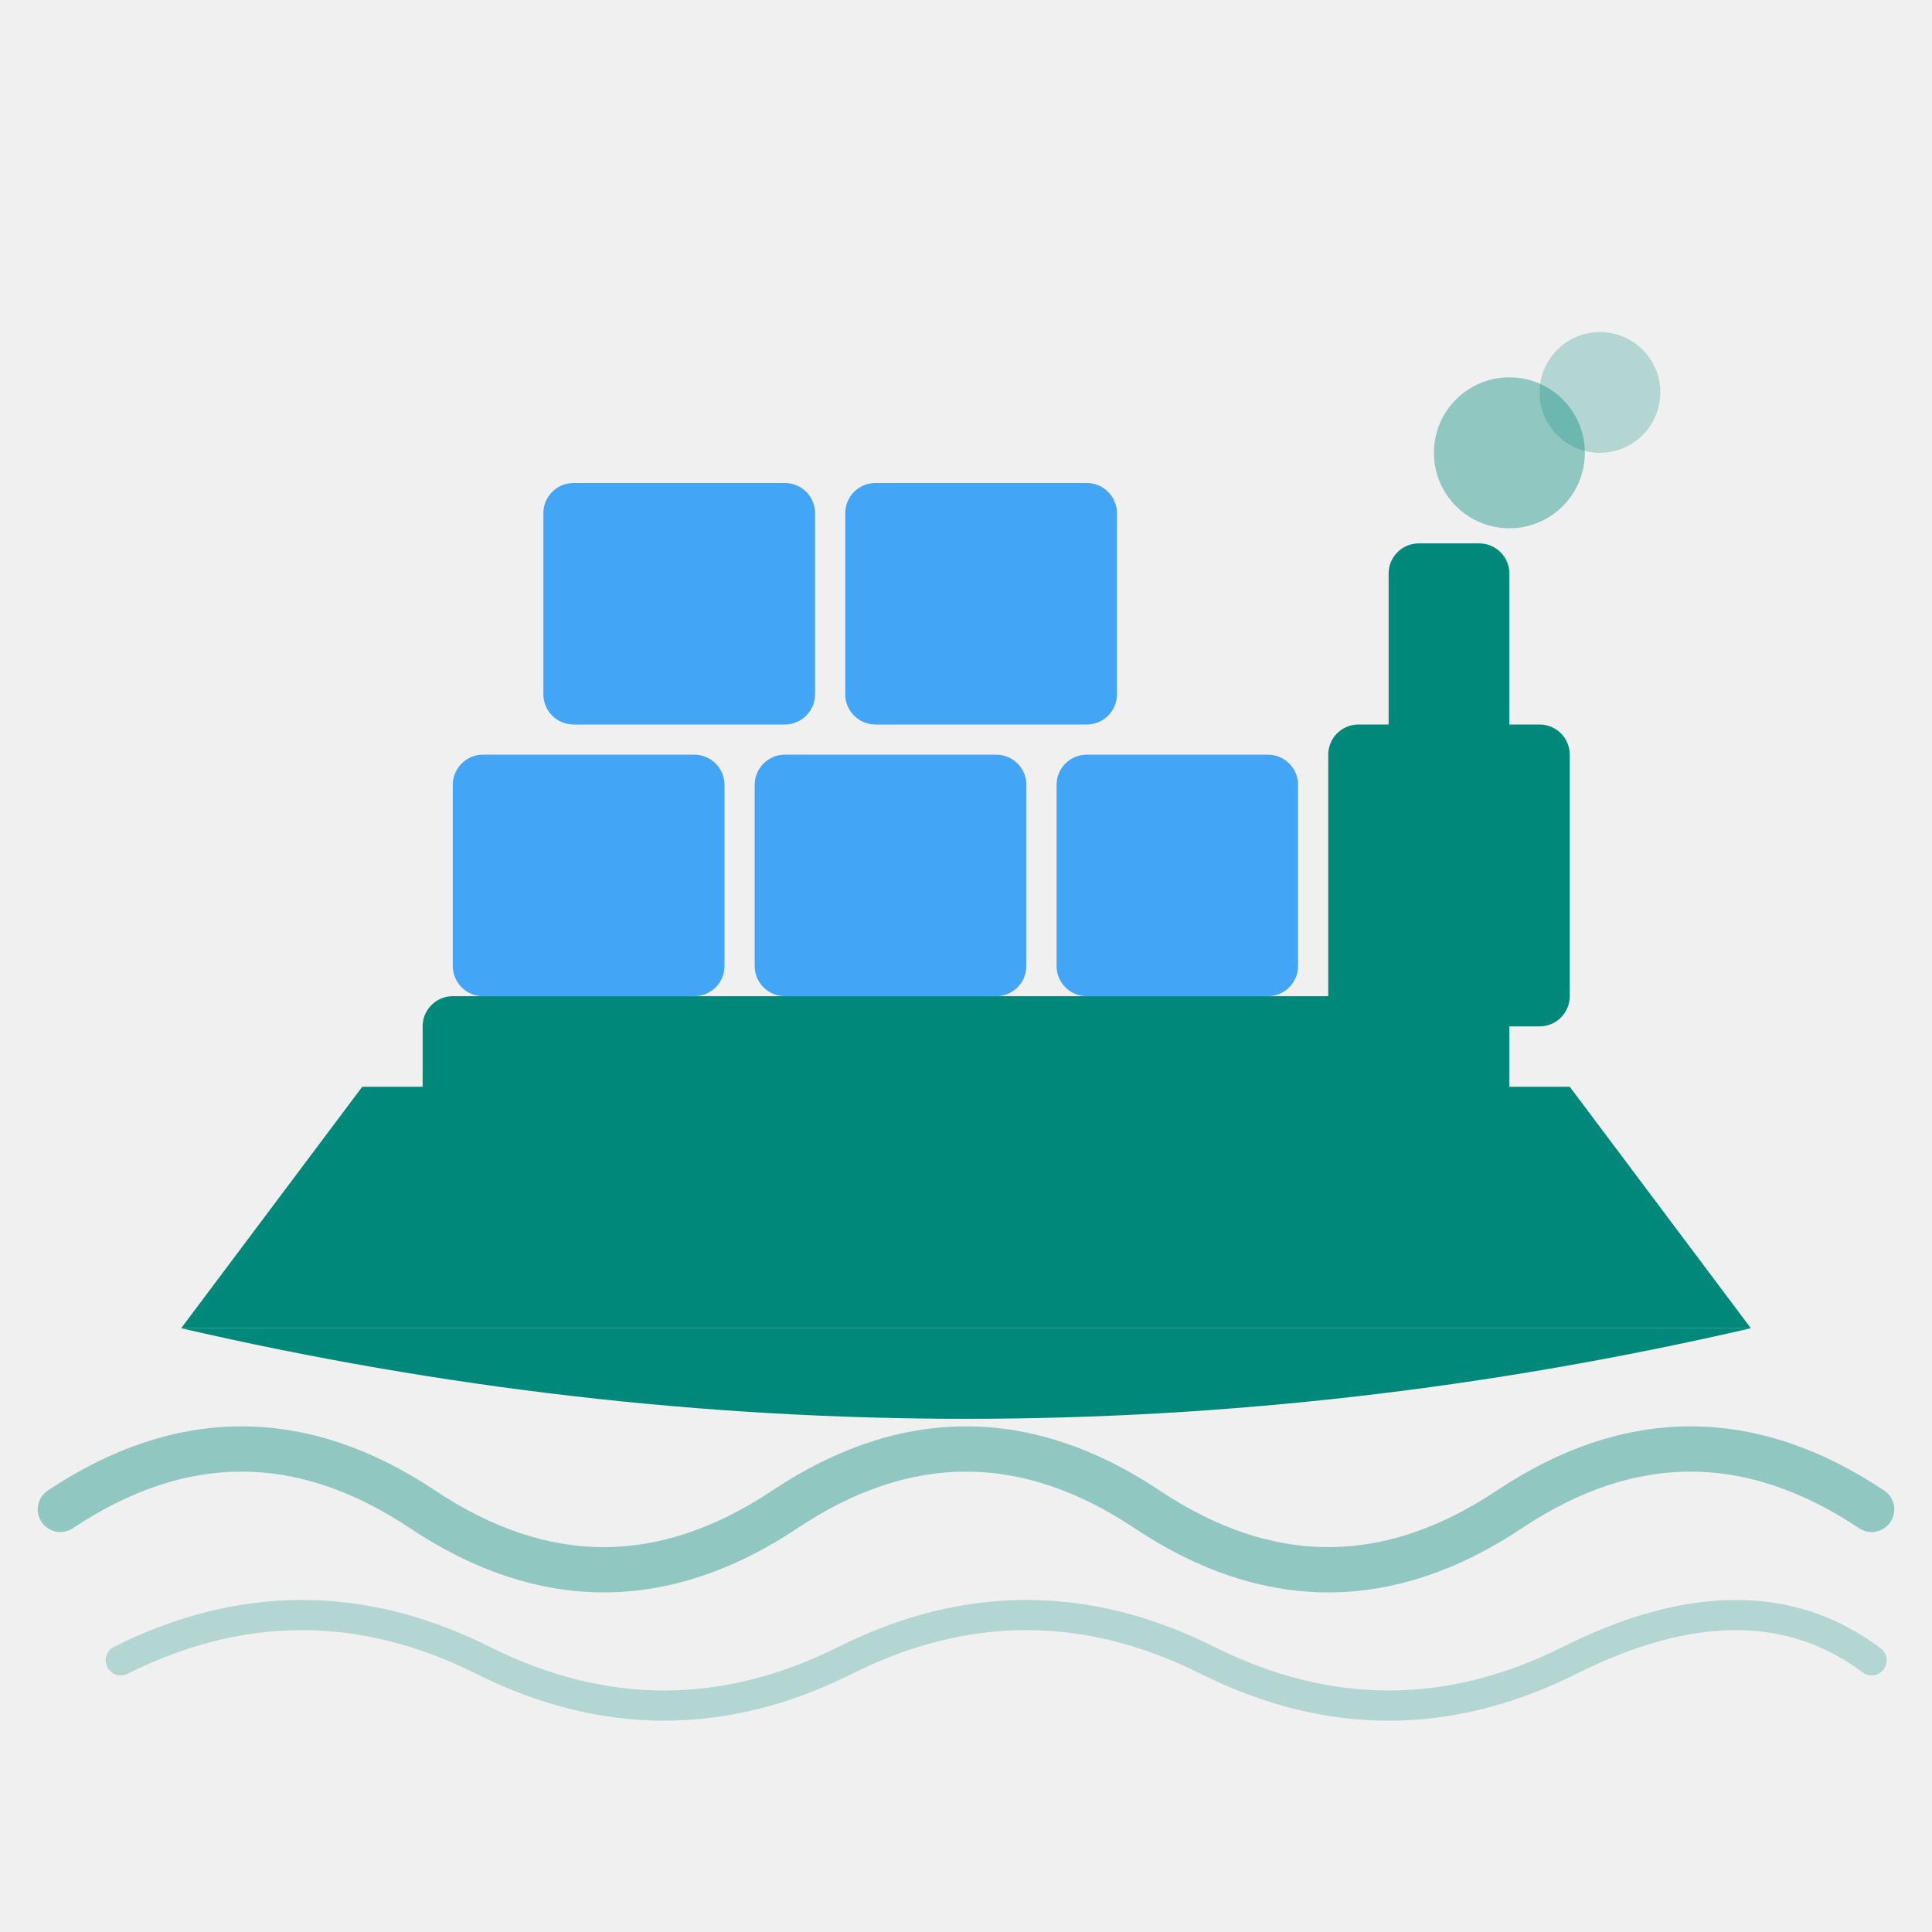
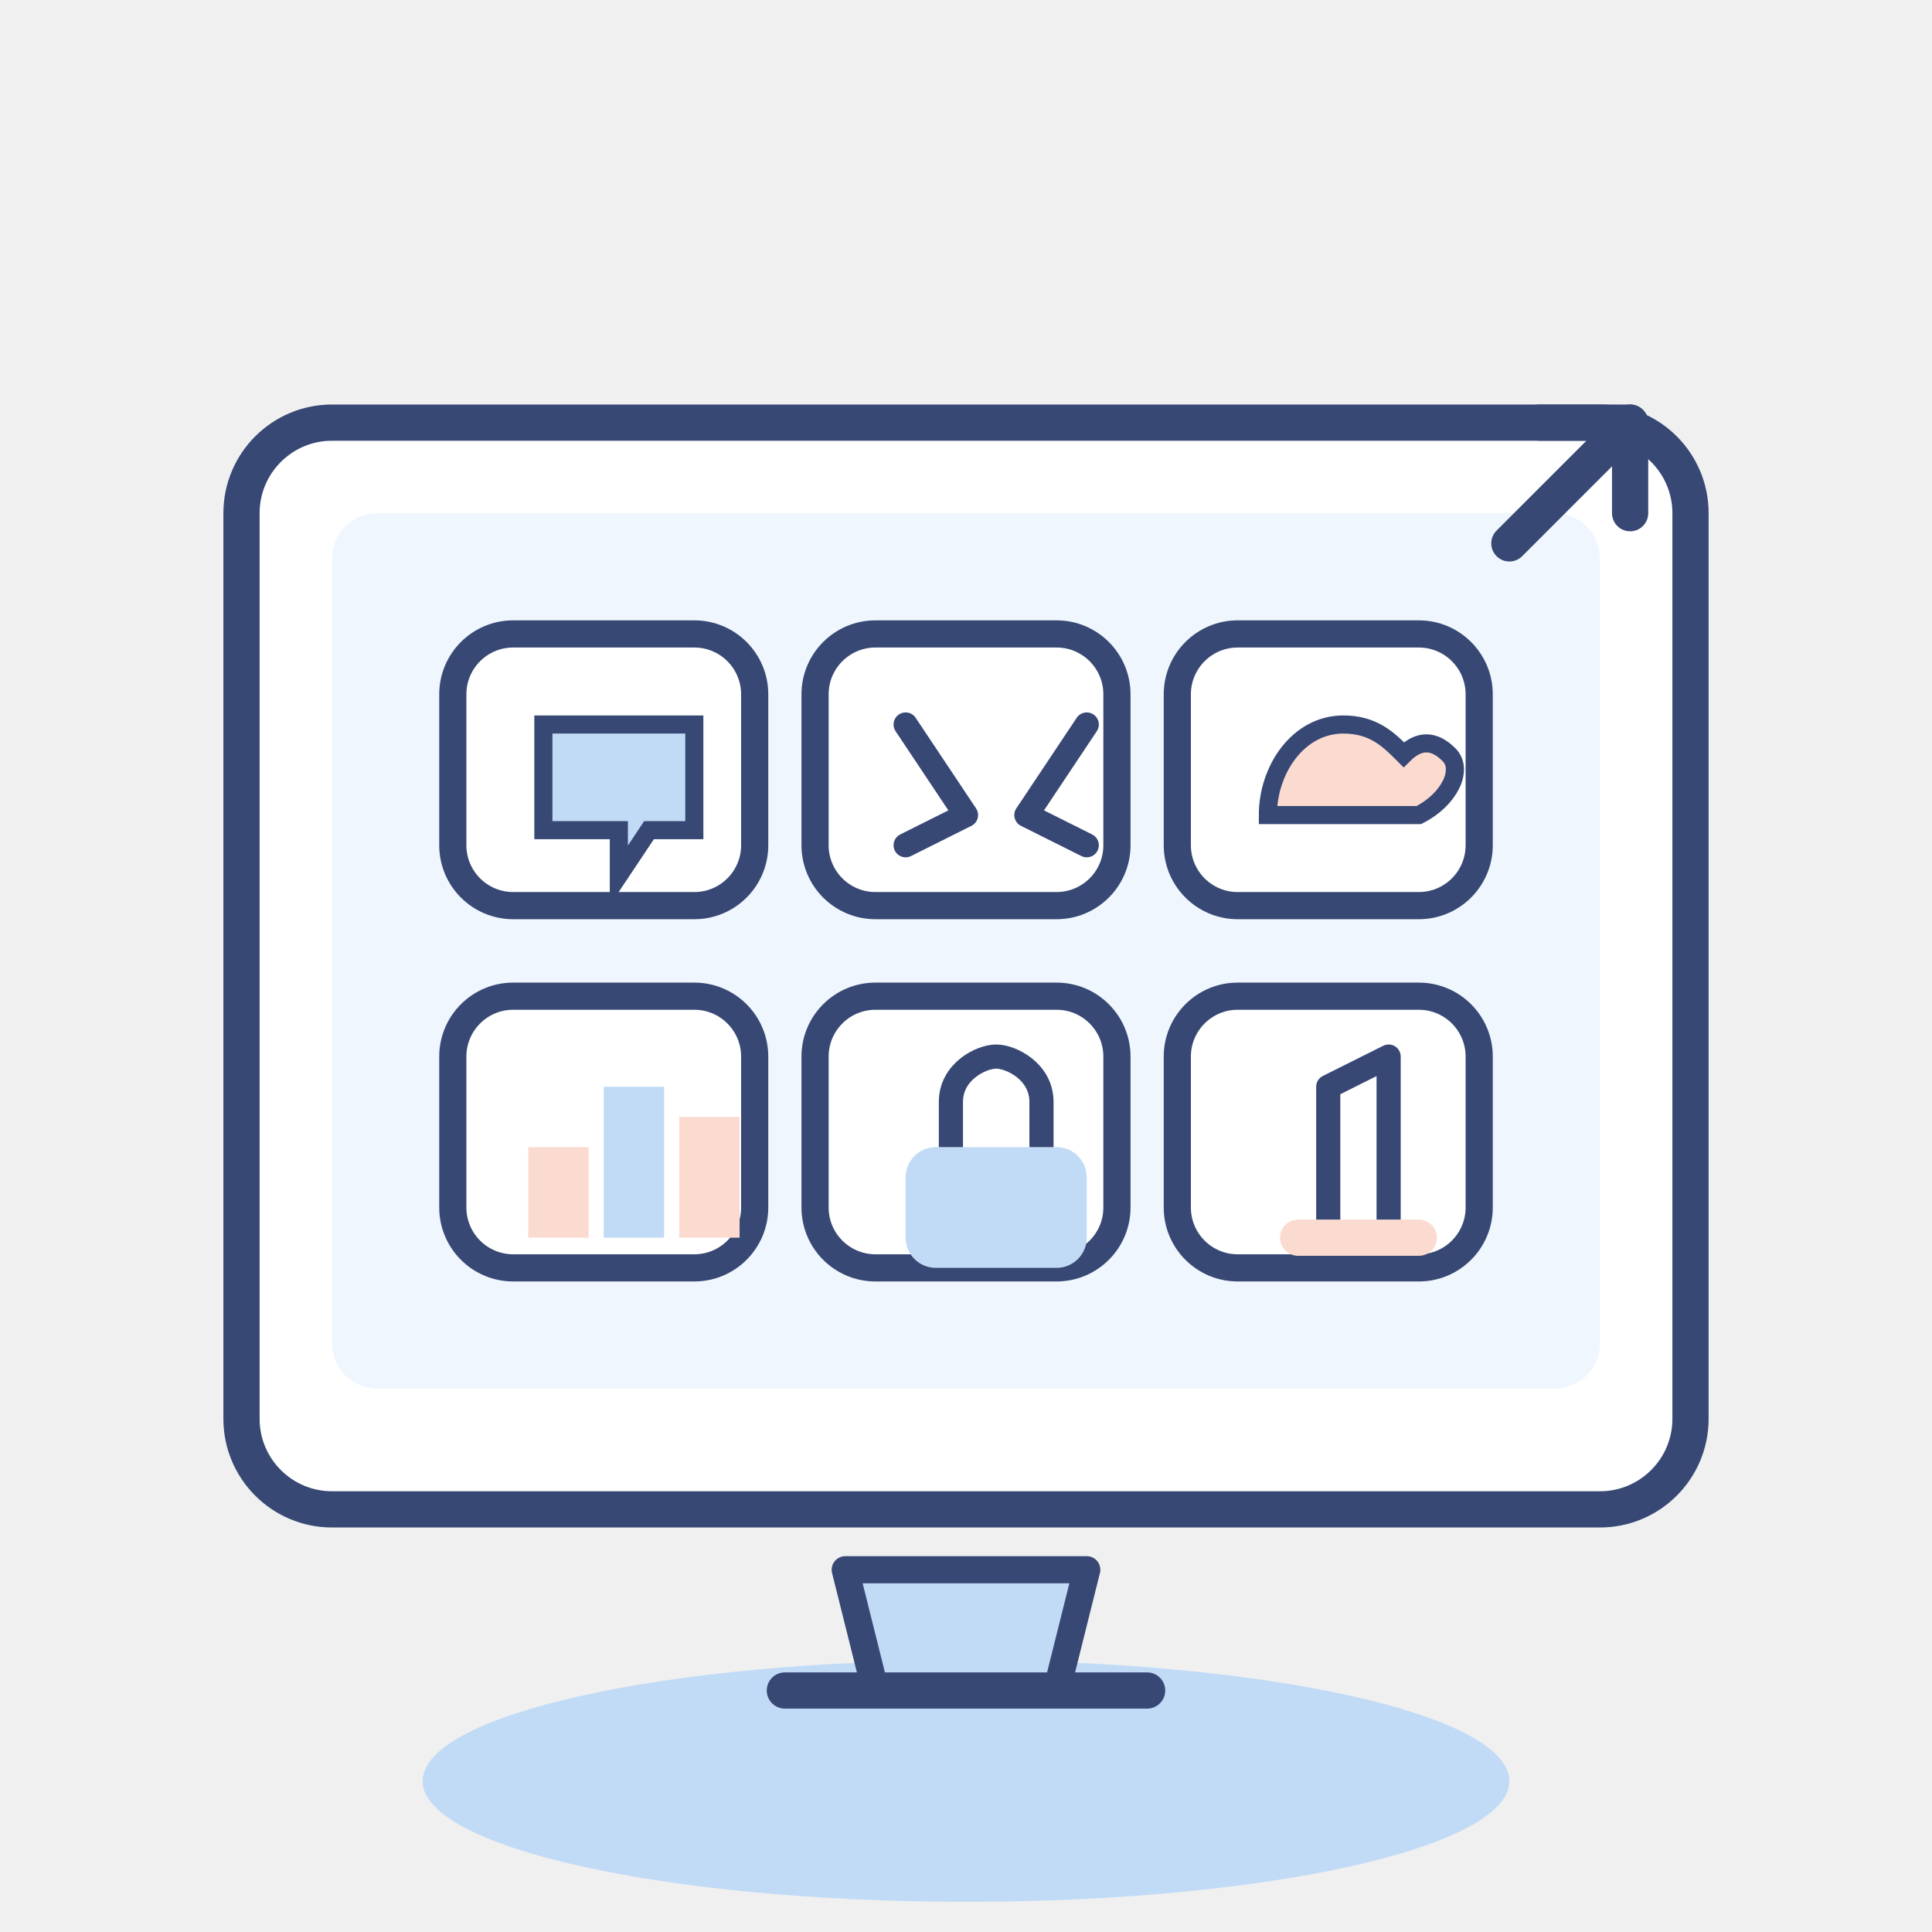
- <svg xmlns="http://www.w3.org/2000/svg" viewBox="0 0 64 64" width="64" height="64">
-   <path d="M6,44 L12,36 L52,36 L58,44 Z" fill="#00897B" />
-   <path d="M6,44 Q32,50 58,44" fill="#00897B" />
-   <rect x="14" y="33" width="36" height="4" rx="1" fill="#00897B" />
-   <rect x="44" y="24" width="8" height="10" rx="1" fill="#00897B" />
-   <rect x="46" y="18" width="4" height="7" rx="1" fill="#00897B" />
-   <circle cx="50" cy="15" r="2.5" fill="#00897B" opacity="0.4" />
-   <circle cx="53" cy="13" r="2" fill="#00897B" opacity="0.25" />
-   <rect x="15" y="25" width="9" height="8" rx="1" fill="#42A5F5" />
-   <rect x="25" y="25" width="9" height="8" rx="1" fill="#42A5F5" />
-   <rect x="35" y="25" width="8" height="8" rx="1" fill="#42A5F5" />
-   <rect x="18" y="16" width="9" height="8" rx="1" fill="#42A5F5" />
-   <rect x="28" y="16" width="9" height="8" rx="1" fill="#42A5F5" />
-   <path d="M2,50 Q8,46 14,50 Q20,54 26,50 Q32,46 38,50 Q44,54 50,50 Q56,46 62,50" fill="none" stroke="#00897B" stroke-width="1.5" opacity="0.4" stroke-linecap="round" />
-   <path d="M4,55 Q10,52 16,55 Q22,58 28,55 Q34,52 40,55 Q46,58 52,55 Q58,52 62,55" fill="none" stroke="#00897B" stroke-width="1" opacity="0.25" stroke-linecap="round" />
+ <svg xmlns="http://www.w3.org/2000/svg" width="64" height="64" viewBox="0 0 64 64" fill="none">
+   <ellipse cx="32" cy="59" rx="18" ry="4" fill="#C1DBF6" />
+   <path d="M28 52L36 52L35 56L29 56Z" fill="#C1DBF6" />
+   <path d="M26 56L38 56" stroke="#374874" stroke-width="1.2" stroke-linecap="round" />
+   <rect x="8" y="14" width="48" height="36" rx="3" fill="white" />
+   <rect x="8" y="14" width="48" height="36" rx="3" stroke="#374874" stroke-width="1.2" />
+   <rect x="11" y="17" width="42" height="29" rx="1.5" fill="#C1DBF6" opacity="0.25" />
+   <rect x="15" y="21" width="10" height="9" rx="2" fill="white" />
+   <rect x="15" y="21" width="10" height="9" rx="2" stroke="#374874" stroke-width="0.9" />
+   <rect x="27" y="21" width="10" height="9" rx="2" fill="white" />
+   <rect x="27" y="21" width="10" height="9" rx="2" stroke="#374874" stroke-width="0.9" />
+   <rect x="39" y="21" width="10" height="9" rx="2" fill="white" />
+   <rect x="39" y="21" width="10" height="9" rx="2" stroke="#374874" stroke-width="0.9" />
+   <rect x="15" y="33" width="10" height="9" rx="2" fill="white" />
+   <rect x="15" y="33" width="10" height="9" rx="2" stroke="#374874" stroke-width="0.9" />
+   <rect x="27" y="33" width="10" height="9" rx="2" fill="white" />
+   <rect x="27" y="33" width="10" height="9" rx="2" stroke="#374874" stroke-width="0.9" />
+   <rect x="39" y="33" width="10" height="9" rx="2" fill="white" />
+   <rect x="39" y="33" width="10" height="9" rx="2" stroke="#374874" stroke-width="0.9" />
+   <path d="M18 24L23 24L23 27.5L21.5 27.5L20.5 29L20.5 27.5L18 27.5Z" fill="#C1DBF6" stroke="#374874" stroke-width="0.6" />
+   <path d="M30 24L32 27L30 28" stroke="#374874" stroke-width="0.8" stroke-linecap="round" stroke-linejoin="round" fill="none" />
+   <path d="M36 24L34 27L36 28" stroke="#374874" stroke-width="0.8" stroke-linecap="round" stroke-linejoin="round" fill="none" />
+   <path d="M42 27C42 25.5 43 24 44.5 24C45.5 24 46 24.5 46.5 25C47 24.5 47.5 24.5 48 25C48.5 25.5 48 26.5 47 27L42 27Z" fill="#FBDBD0" stroke="#374874" stroke-width="0.6" />
+   <rect x="17.5" y="38" width="2" height="3" fill="#FBDBD0" />
+   <rect x="20" y="36" width="2" height="5" fill="#C1DBF6" />
+   <rect x="22.5" y="37" width="2" height="4" fill="#FBDBD0" />
+   <rect x="30" y="38" width="6" height="4" rx="1" fill="#C1DBF6" />
+   <path d="M31.5 38L31.5 36.5C31.5 35.5 32.5 35 33 35C33.5 35 34.5 35.5 34.5 36.5L34.5 38" stroke="#374874" stroke-width="0.8" fill="none" />
+   <path d="M44 41L44 36L46 35L46 41" stroke="#374874" stroke-width="0.8" stroke-linecap="round" stroke-linejoin="round" fill="none" />
+   <path d="M43 41L47 41" stroke="#FBDBD0" stroke-width="1.2" stroke-linecap="round" />
+   <path d="M28 52L36 52L35 56L29 56Z" stroke="#374874" stroke-width="0.9" stroke-linejoin="round" />
+   <path d="M50 18L54 14" stroke="#374874" stroke-width="1.2" stroke-linecap="round" />
+   <path d="M51 14L54 14L54 17" stroke="#374874" stroke-width="1.2" stroke-linecap="round" stroke-linejoin="round" />
</svg>
